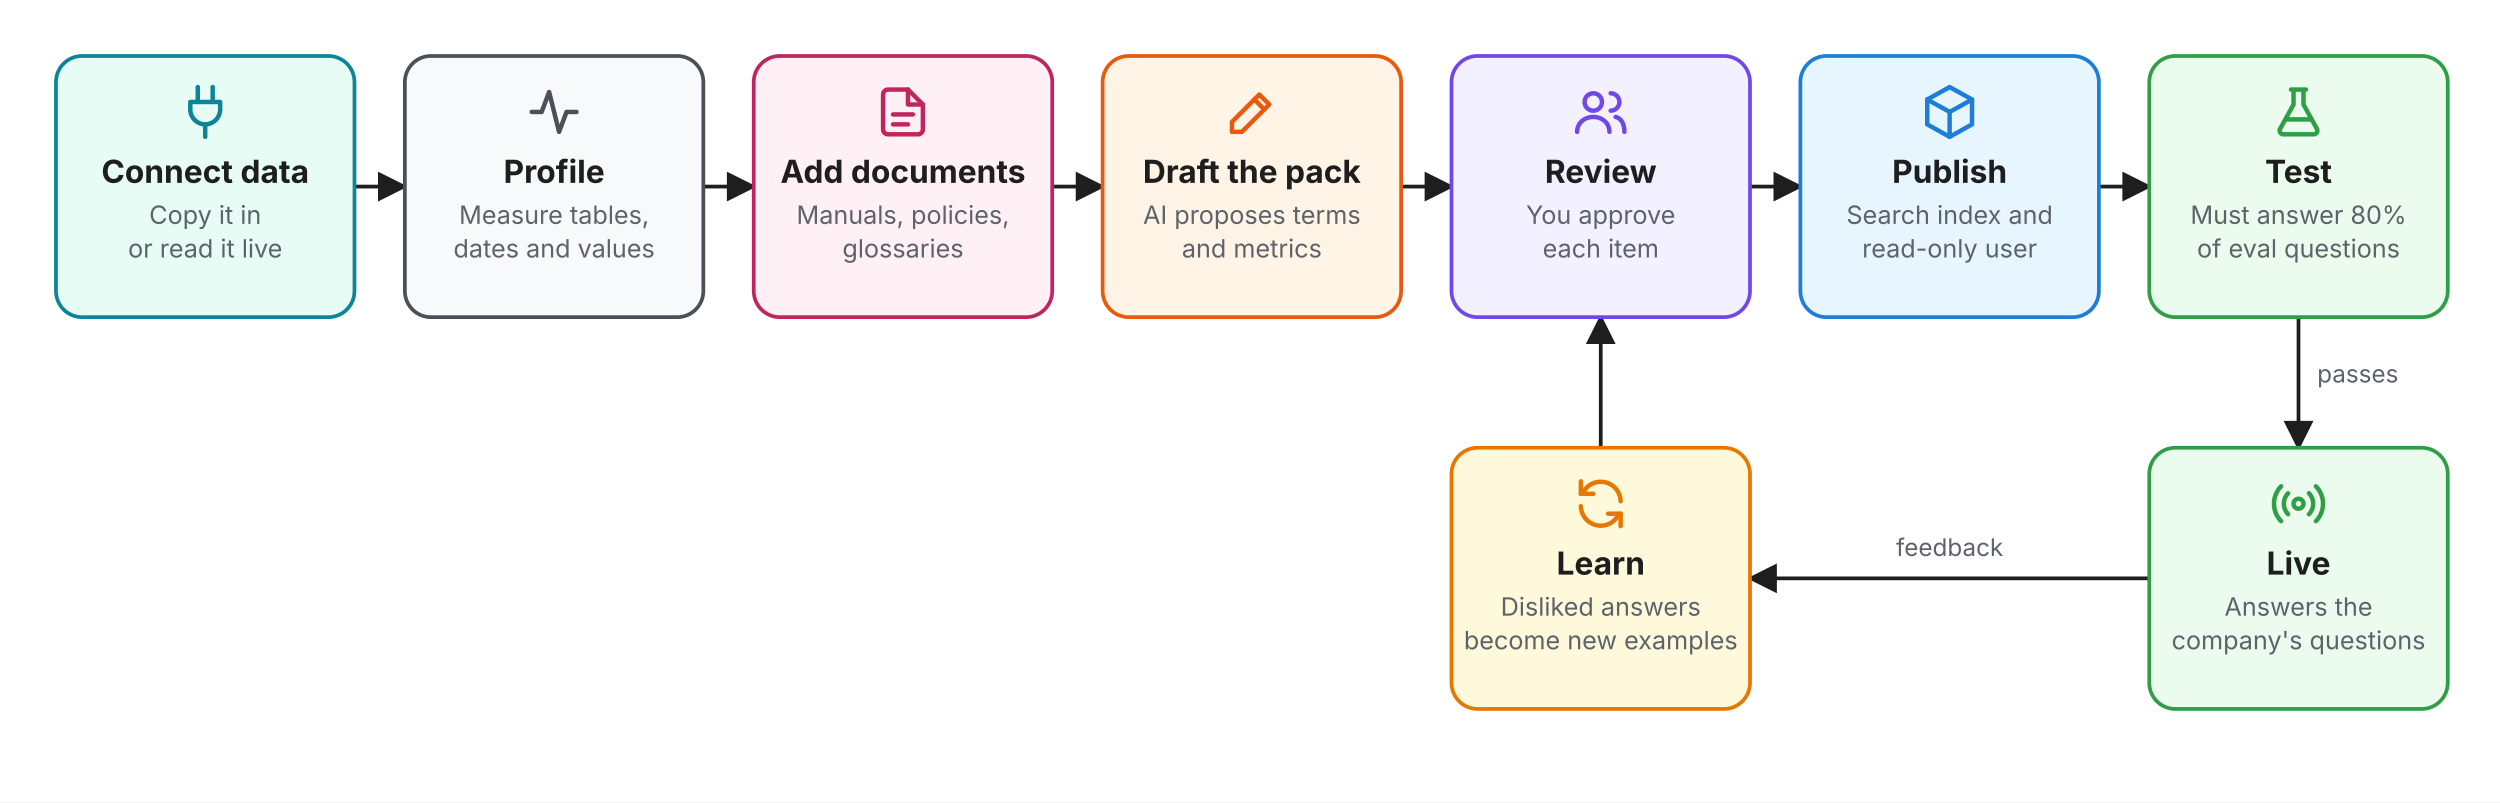
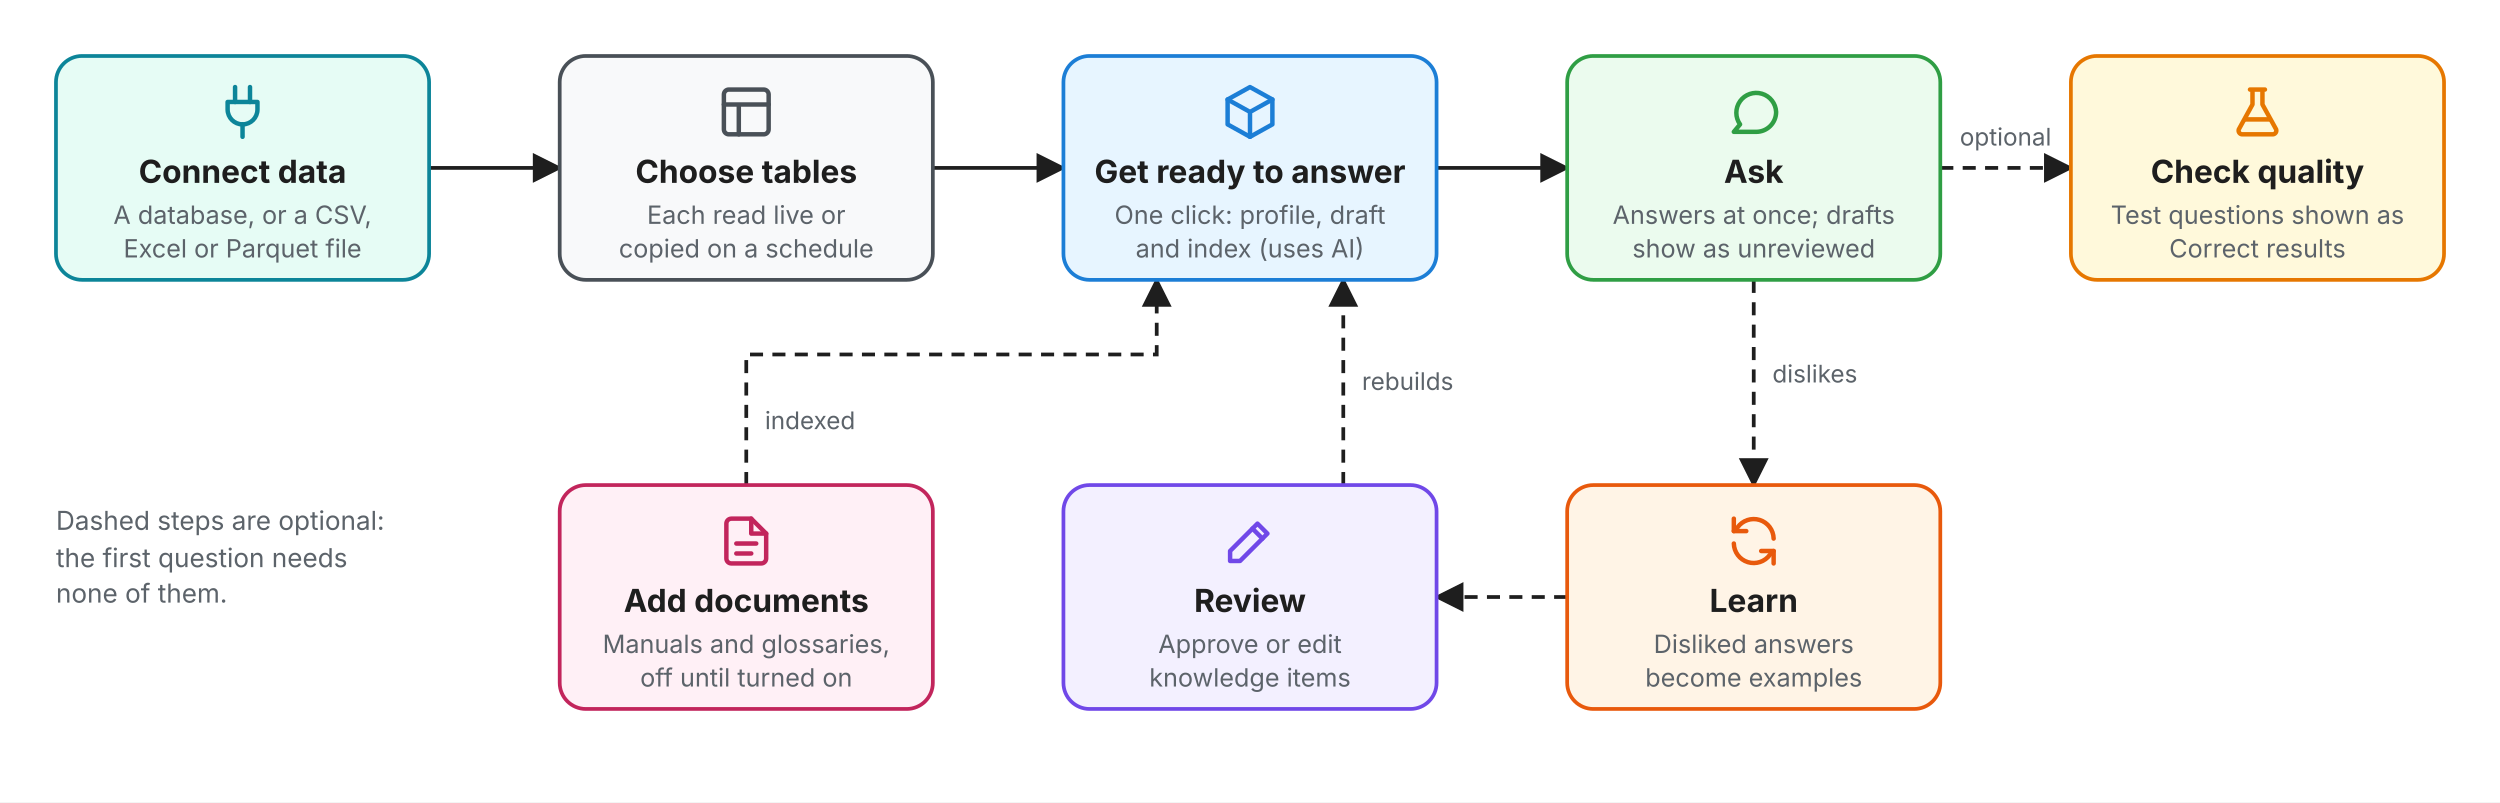
<svg xmlns="http://www.w3.org/2000/svg" width="1340" height="430" viewBox="-30 30 1340 430" font-family="Inter, 'Segoe UI', Helvetica, Arial, sans-serif">
  <rect x="-30" y="30" width="1340" height="430" fill="#ffffff" />
  <defs>
    <marker id="head0" viewBox="0 0 10 10" refX="9" refY="5" markerWidth="8" markerHeight="8" orient="auto-start-reverse">
      <path d="M0,0 L10,5 L0,10 z" fill="#1e1e1e" />
    </marker>
  </defs>
-   <polyline points="160,130 187,130" fill="none" stroke="#1e1e1e" stroke-width="2" marker-end="url(#head0)" />
-   <polyline points="347,130 374,130" fill="none" stroke="#1e1e1e" stroke-width="2" marker-end="url(#head0)" />
-   <polyline points="534,130 561,130" fill="none" stroke="#1e1e1e" stroke-width="2" marker-end="url(#head0)" />
-   <polyline points="721,130 748,130" fill="none" stroke="#1e1e1e" stroke-width="2" marker-end="url(#head0)" />
-   <polyline points="908,130 935,130" fill="none" stroke="#1e1e1e" stroke-width="2" marker-end="url(#head0)" />
-   <polyline points="1095,130 1122,130" fill="none" stroke="#1e1e1e" stroke-width="2" marker-end="url(#head0)" />
-   <polyline points="1202,200 1202,270" fill="none" stroke="#1e1e1e" stroke-width="2" marker-end="url(#head0)" />
-   <polyline points="1122,340 908,340" fill="none" stroke="#1e1e1e" stroke-width="2" marker-end="url(#head0)" />
-   <polyline points="828,270 828,200" fill="none" stroke="#1e1e1e" stroke-width="2" marker-end="url(#head0)" />
-   <rect x="0" y="60" width="160" height="140" rx="14" fill="#e6fcf5" stroke="#0c8599" stroke-width="2" />
-   <svg x="64.0" y="74" width="32" height="32" viewBox="0 0 24 24" fill="none" stroke="#0c8599" stroke-width="1.8" stroke-linecap="round" stroke-linejoin="round">
+   <polyline points="200,120 270,120" fill="none" stroke="#1e1e1e" stroke-width="2" marker-end="url(#head0)" />
+   <polyline points="470,120 540,120" fill="none" stroke="#1e1e1e" stroke-width="2" marker-end="url(#head0)" />
+   <polyline points="740,120 810,120" fill="none" stroke="#1e1e1e" stroke-width="2" marker-end="url(#head0)" />
+   <polyline points="1010,120 1080,120" fill="none" stroke="#1e1e1e" stroke-width="2" stroke-dasharray="7 5" marker-end="url(#head0)" />
+   <polyline points="910,180 910,290" fill="none" stroke="#1e1e1e" stroke-width="2" stroke-dasharray="7 5" marker-end="url(#head0)" />
+   <polyline points="810,350 740,350" fill="none" stroke="#1e1e1e" stroke-width="2" stroke-dasharray="7 5" marker-end="url(#head0)" />
+   <polyline points="690,290 690,180" fill="none" stroke="#1e1e1e" stroke-width="2" stroke-dasharray="7 5" marker-end="url(#head0)" />
+   <polyline points="370,290 370,220 590,220 590,180" fill="none" stroke="#1e1e1e" stroke-width="2" stroke-dasharray="7 5" marker-end="url(#head0)" />
+   <rect x="0" y="60" width="200" height="120" rx="14" fill="#e6fcf5" stroke="#0c8599" stroke-width="2" />
+   <svg x="84.0" y="74" width="32" height="32" viewBox="0 0 24 24" fill="none" stroke="#0c8599" stroke-width="1.8" stroke-linecap="round" stroke-linejoin="round">
    <path d="M9 2v6M15 2v6" />
    <path d="M6 8h12v3a6 6 0 0 1-12 0z" />
    <path d="M12 17v5" />
  </svg>
-   <text x="80.0" y="128" font-size="17" font-weight="700" fill="#1e1e1e" text-anchor="middle">Connect data</text>
-   <text x="80.0" y="150" font-size="13.5" fill="#5c636a" text-anchor="middle">Copy it in</text>
-   <text x="80.0" y="168" font-size="13.5" fill="#5c636a" text-anchor="middle">or read it live</text>
-   <rect x="187" y="60" width="160" height="140" rx="14" fill="#f8f9fa" stroke="#495057" stroke-width="2" />
-   <svg x="251.0" y="74" width="32" height="32" viewBox="0 0 24 24" fill="none" stroke="#495057" stroke-width="1.8" stroke-linecap="round" stroke-linejoin="round">
-     <path d="M3 12h4l3-8 4 16 3-8h4" />
+   <text x="100.0" y="128" font-size="17" font-weight="700" fill="#1e1e1e" text-anchor="middle">Connect data</text>
+   <text x="100.0" y="150" font-size="13.5" fill="#5c636a" text-anchor="middle">A database, or a CSV,</text>
+   <text x="100.0" y="168" font-size="13.5" fill="#5c636a" text-anchor="middle">Excel or Parquet file</text>
+   <rect x="270" y="60" width="200" height="120" rx="14" fill="#f8f9fa" stroke="#495057" stroke-width="2" />
+   <svg x="354.0" y="74" width="32" height="32" viewBox="0 0 24 24" fill="none" stroke="#495057" stroke-width="1.8" stroke-linecap="round" stroke-linejoin="round">
+     <rect x="3" y="3" width="18" height="18" rx="2" />
+     <path d="M3 9h18M9 9v12" />
  </svg>
-   <text x="267.0" y="128" font-size="17" font-weight="700" fill="#1e1e1e" text-anchor="middle">Profile</text>
-   <text x="267.0" y="150" font-size="13.5" fill="#5c636a" text-anchor="middle">Measure tables,</text>
-   <text x="267.0" y="168" font-size="13.5" fill="#5c636a" text-anchor="middle">dates and values</text>
-   <rect x="374" y="60" width="160" height="140" rx="14" fill="#fff0f6" stroke="#c2255c" stroke-width="2" />
-   <svg x="438.0" y="74" width="32" height="32" viewBox="0 0 24 24" fill="none" stroke="#c2255c" stroke-width="1.8" stroke-linecap="round" stroke-linejoin="round">
+   <text x="370.0" y="128" font-size="17" font-weight="700" fill="#1e1e1e" text-anchor="middle">Choose tables</text>
+   <text x="370.0" y="150" font-size="13.5" fill="#5c636a" text-anchor="middle">Each read live or</text>
+   <text x="370.0" y="168" font-size="13.5" fill="#5c636a" text-anchor="middle">copied on a schedule</text>
+   <rect x="540" y="60" width="200" height="120" rx="14" fill="#e7f5ff" stroke="#1c7ed6" stroke-width="2" />
+   <svg x="624.0" y="74" width="32" height="32" viewBox="0 0 24 24" fill="none" stroke="#1c7ed6" stroke-width="1.8" stroke-linecap="round" stroke-linejoin="round">
+     <path d="M12 2l9 5v10l-9 5-9-5V7z" />
+     <path d="M3 7l9 5 9-5M12 12v10" />
+   </svg>
+   <text x="640.0" y="128" font-size="17" font-weight="700" fill="#1e1e1e" text-anchor="middle">Get ready to answer</text>
+   <text x="640.0" y="150" font-size="13.5" fill="#5c636a" text-anchor="middle">One click: profile, draft</text>
+   <text x="640.0" y="168" font-size="13.5" fill="#5c636a" text-anchor="middle">and index (uses AI)</text>
+   <rect x="810" y="60" width="200" height="120" rx="14" fill="#ebfbee" stroke="#2f9e44" stroke-width="2" />
+   <svg x="894.0" y="74" width="32" height="32" viewBox="0 0 24 24" fill="none" stroke="#2f9e44" stroke-width="1.8" stroke-linecap="round" stroke-linejoin="round">
+     <path d="M21 12a8 8 0 0 1-8 8H4l2.5-3A8 8 0 1 1 21 12z" />
+   </svg>
+   <text x="910.0" y="128" font-size="17" font-weight="700" fill="#1e1e1e" text-anchor="middle">Ask</text>
+   <text x="910.0" y="150" font-size="13.5" fill="#5c636a" text-anchor="middle">Answers at once; drafts</text>
+   <text x="910.0" y="168" font-size="13.5" fill="#5c636a" text-anchor="middle">show as unreviewed</text>
+   <rect x="1080" y="60" width="200" height="120" rx="14" fill="#fff9db" stroke="#e67700" stroke-width="2" />
+   <svg x="1164.0" y="74" width="32" height="32" viewBox="0 0 24 24" fill="none" stroke="#e67700" stroke-width="1.8" stroke-linecap="round" stroke-linejoin="round">
+     <path d="M9 3h6M10 3v6L4.5 19a1.5 1.5 0 0 0 1.3 2h12.4a1.5 1.5 0 0 0 1.3-2L14 9V3" />
+     <path d="M7 15h10" />
+   </svg>
+   <text x="1180.0" y="128" font-size="17" font-weight="700" fill="#1e1e1e" text-anchor="middle">Check quality</text>
+   <text x="1180.0" y="150" font-size="13.5" fill="#5c636a" text-anchor="middle">Test questions shown as</text>
+   <text x="1180.0" y="168" font-size="13.5" fill="#5c636a" text-anchor="middle">Correct results</text>
+   <rect x="270" y="290" width="200" height="120" rx="14" fill="#fff0f6" stroke="#c2255c" stroke-width="2" />
+   <svg x="354.0" y="304" width="32" height="32" viewBox="0 0 24 24" fill="none" stroke="#c2255c" stroke-width="1.8" stroke-linecap="round" stroke-linejoin="round">
    <path d="M14 3H6a2 2 0 0 0-2 2v14a2 2 0 0 0 2 2h12a2 2 0 0 0 2-2V9z" />
    <path d="M14 3v6h6M8 13h8M8 17h6" />
  </svg>
-   <text x="454.0" y="128" font-size="17" font-weight="700" fill="#1e1e1e" text-anchor="middle">Add documents</text>
-   <text x="454.0" y="150" font-size="13.5" fill="#5c636a" text-anchor="middle">Manuals, policies,</text>
-   <text x="454.0" y="168" font-size="13.5" fill="#5c636a" text-anchor="middle">glossaries</text>
-   <rect x="561" y="60" width="160" height="140" rx="14" fill="#fff4e6" stroke="#e8590c" stroke-width="2" />
-   <svg x="625.0" y="74" width="32" height="32" viewBox="0 0 24 24" fill="none" stroke="#e8590c" stroke-width="1.8" stroke-linecap="round" stroke-linejoin="round">
+   <text x="370.0" y="358" font-size="17" font-weight="700" fill="#1e1e1e" text-anchor="middle">Add documents</text>
+   <text x="370.0" y="380" font-size="13.5" fill="#5c636a" text-anchor="middle">Manuals and glossaries,</text>
+   <text x="370.0" y="398" font-size="13.5" fill="#5c636a" text-anchor="middle">off until turned on</text>
+   <rect x="540" y="290" width="200" height="120" rx="14" fill="#f3f0ff" stroke="#7048e8" stroke-width="2" />
+   <svg x="624.0" y="304" width="32" height="32" viewBox="0 0 24 24" fill="none" stroke="#7048e8" stroke-width="1.8" stroke-linecap="round" stroke-linejoin="round">
    <path d="M4 20h4L19 9l-4-4L4 16z" />
    <path d="M13 7l4 4" />
  </svg>
-   <text x="641.0" y="128" font-size="17" font-weight="700" fill="#1e1e1e" text-anchor="middle">Draft the pack</text>
-   <text x="641.0" y="150" font-size="13.5" fill="#5c636a" text-anchor="middle">AI proposes terms</text>
-   <text x="641.0" y="168" font-size="13.5" fill="#5c636a" text-anchor="middle">and metrics</text>
-   <rect x="748" y="60" width="160" height="140" rx="14" fill="#f3f0ff" stroke="#7048e8" stroke-width="2" />
-   <svg x="812.0" y="74" width="32" height="32" viewBox="0 0 24 24" fill="none" stroke="#7048e8" stroke-width="1.8" stroke-linecap="round" stroke-linejoin="round">
-     <circle cx="9" cy="8" r="3.5" />
-     <path d="M2.5 20c0-3.5 2.9-6 6.5-6s6.5 2.5 6.5 6" />
-     <path d="M16 4.5a3.5 3.5 0 0 1 0 7M18 14c2.2.6 3.5 2.6 3.5 6" />
-   </svg>
-   <text x="828.0" y="128" font-size="17" font-weight="700" fill="#1e1e1e" text-anchor="middle">Review</text>
-   <text x="828.0" y="150" font-size="13.5" fill="#5c636a" text-anchor="middle">You approve</text>
-   <text x="828.0" y="168" font-size="13.5" fill="#5c636a" text-anchor="middle">each item</text>
-   <rect x="935" y="60" width="160" height="140" rx="14" fill="#e7f5ff" stroke="#1c7ed6" stroke-width="2" />
-   <svg x="999.0" y="74" width="32" height="32" viewBox="0 0 24 24" fill="none" stroke="#1c7ed6" stroke-width="1.8" stroke-linecap="round" stroke-linejoin="round">
-     <path d="M12 2l9 5v10l-9 5-9-5V7z" />
-     <path d="M3 7l9 5 9-5M12 12v10" />
-   </svg>
-   <text x="1015.0" y="128" font-size="17" font-weight="700" fill="#1e1e1e" text-anchor="middle">Publish</text>
-   <text x="1015.0" y="150" font-size="13.5" fill="#5c636a" text-anchor="middle">Search index and</text>
-   <text x="1015.0" y="168" font-size="13.5" fill="#5c636a" text-anchor="middle">read-only user</text>
-   <rect x="1122" y="60" width="160" height="140" rx="14" fill="#ebfbee" stroke="#2f9e44" stroke-width="2" />
-   <svg x="1186.0" y="74" width="32" height="32" viewBox="0 0 24 24" fill="none" stroke="#2f9e44" stroke-width="1.8" stroke-linecap="round" stroke-linejoin="round">
-     <path d="M9 3h6M10 3v6L4.5 19a1.5 1.5 0 0 0 1.3 2h12.4a1.5 1.5 0 0 0 1.3-2L14 9V3" />
-     <path d="M7 15h10" />
-   </svg>
-   <text x="1202.0" y="128" font-size="17" font-weight="700" fill="#1e1e1e" text-anchor="middle">Test</text>
-   <text x="1202.0" y="150" font-size="13.5" fill="#5c636a" text-anchor="middle">Must answer 80%</text>
-   <text x="1202.0" y="168" font-size="13.5" fill="#5c636a" text-anchor="middle">of eval questions</text>
-   <rect x="1122" y="270" width="160" height="140" rx="14" fill="#ebfbee" stroke="#2f9e44" stroke-width="2" />
-   <svg x="1186.0" y="284" width="32" height="32" viewBox="0 0 24 24" fill="none" stroke="#2f9e44" stroke-width="1.8" stroke-linecap="round" stroke-linejoin="round">
-     <circle cx="12" cy="12" r="2" />
-     <path d="M7.8 7.8a6 6 0 0 0 0 8.4M16.2 7.8a6 6 0 0 1 0 8.4M5 5a10 10 0 0 0 0 14M19 5a10 10 0 0 1 0 14" />
-   </svg>
-   <text x="1202.0" y="338" font-size="17" font-weight="700" fill="#1e1e1e" text-anchor="middle">Live</text>
-   <text x="1202.0" y="360" font-size="13.5" fill="#5c636a" text-anchor="middle">Answers the</text>
-   <text x="1202.0" y="378" font-size="13.5" fill="#5c636a" text-anchor="middle">company's questions</text>
-   <rect x="748" y="270" width="160" height="140" rx="14" fill="#fff9db" stroke="#e67700" stroke-width="2" />
-   <svg x="812.0" y="284" width="32" height="32" viewBox="0 0 24 24" fill="none" stroke="#e67700" stroke-width="1.8" stroke-linecap="round" stroke-linejoin="round">
+   <text x="640.0" y="358" font-size="17" font-weight="700" fill="#1e1e1e" text-anchor="middle">Review</text>
+   <text x="640.0" y="380" font-size="13.5" fill="#5c636a" text-anchor="middle">Approve or edit</text>
+   <text x="640.0" y="398" font-size="13.5" fill="#5c636a" text-anchor="middle">knowledge items</text>
+   <rect x="810" y="290" width="200" height="120" rx="14" fill="#fff4e6" stroke="#e8590c" stroke-width="2" />
+   <svg x="894.0" y="304" width="32" height="32" viewBox="0 0 24 24" fill="none" stroke="#e8590c" stroke-width="1.8" stroke-linecap="round" stroke-linejoin="round">
    <path d="M20 11a8 8 0 0 0-14.5-4.5L4 8" />
    <path d="M4 3v5h5" />
    <path d="M4 13a8 8 0 0 0 14.5 4.5L20 16" />
    <path d="M20 21v-5h-5" />
  </svg>
-   <text x="828.0" y="338" font-size="17" font-weight="700" fill="#1e1e1e" text-anchor="middle">Learn</text>
-   <text x="828.0" y="360" font-size="13.5" fill="#5c636a" text-anchor="middle">Disliked answers</text>
-   <text x="828.0" y="378" font-size="13.5" fill="#5c636a" text-anchor="middle">become new examples</text>
-   <text x="1212" y="235" font-size="13" fill="#5c636a" text-anchor="start">passes</text>
-   <text x="1015" y="328" font-size="13" fill="#5c636a" text-anchor="middle">feedback</text>
+   <text x="910.0" y="358" font-size="17" font-weight="700" fill="#1e1e1e" text-anchor="middle">Learn</text>
+   <text x="910.0" y="380" font-size="13.5" fill="#5c636a" text-anchor="middle">Disliked answers</text>
+   <text x="910.0" y="398" font-size="13.5" fill="#5c636a" text-anchor="middle">become examples</text>
+   <text x="1045" y="108" font-size="13" fill="#5c636a" text-anchor="middle">optional</text>
+   <text x="920" y="235" font-size="13" fill="#5c636a" text-anchor="start">dislikes</text>
+   <text x="700" y="239" font-size="13" fill="#5c636a" text-anchor="start">rebuilds</text>
+   <text x="380" y="260" font-size="13" fill="#5c636a" text-anchor="start">indexed</text>
+   <text x="0" y="314" font-size="14" fill="#5c636a">Dashed steps are optional:</text>
+   <text x="0" y="334" font-size="14" fill="#5c636a">the first question needs</text>
+   <text x="0" y="353" font-size="14" fill="#5c636a">none of them.</text>
</svg>
